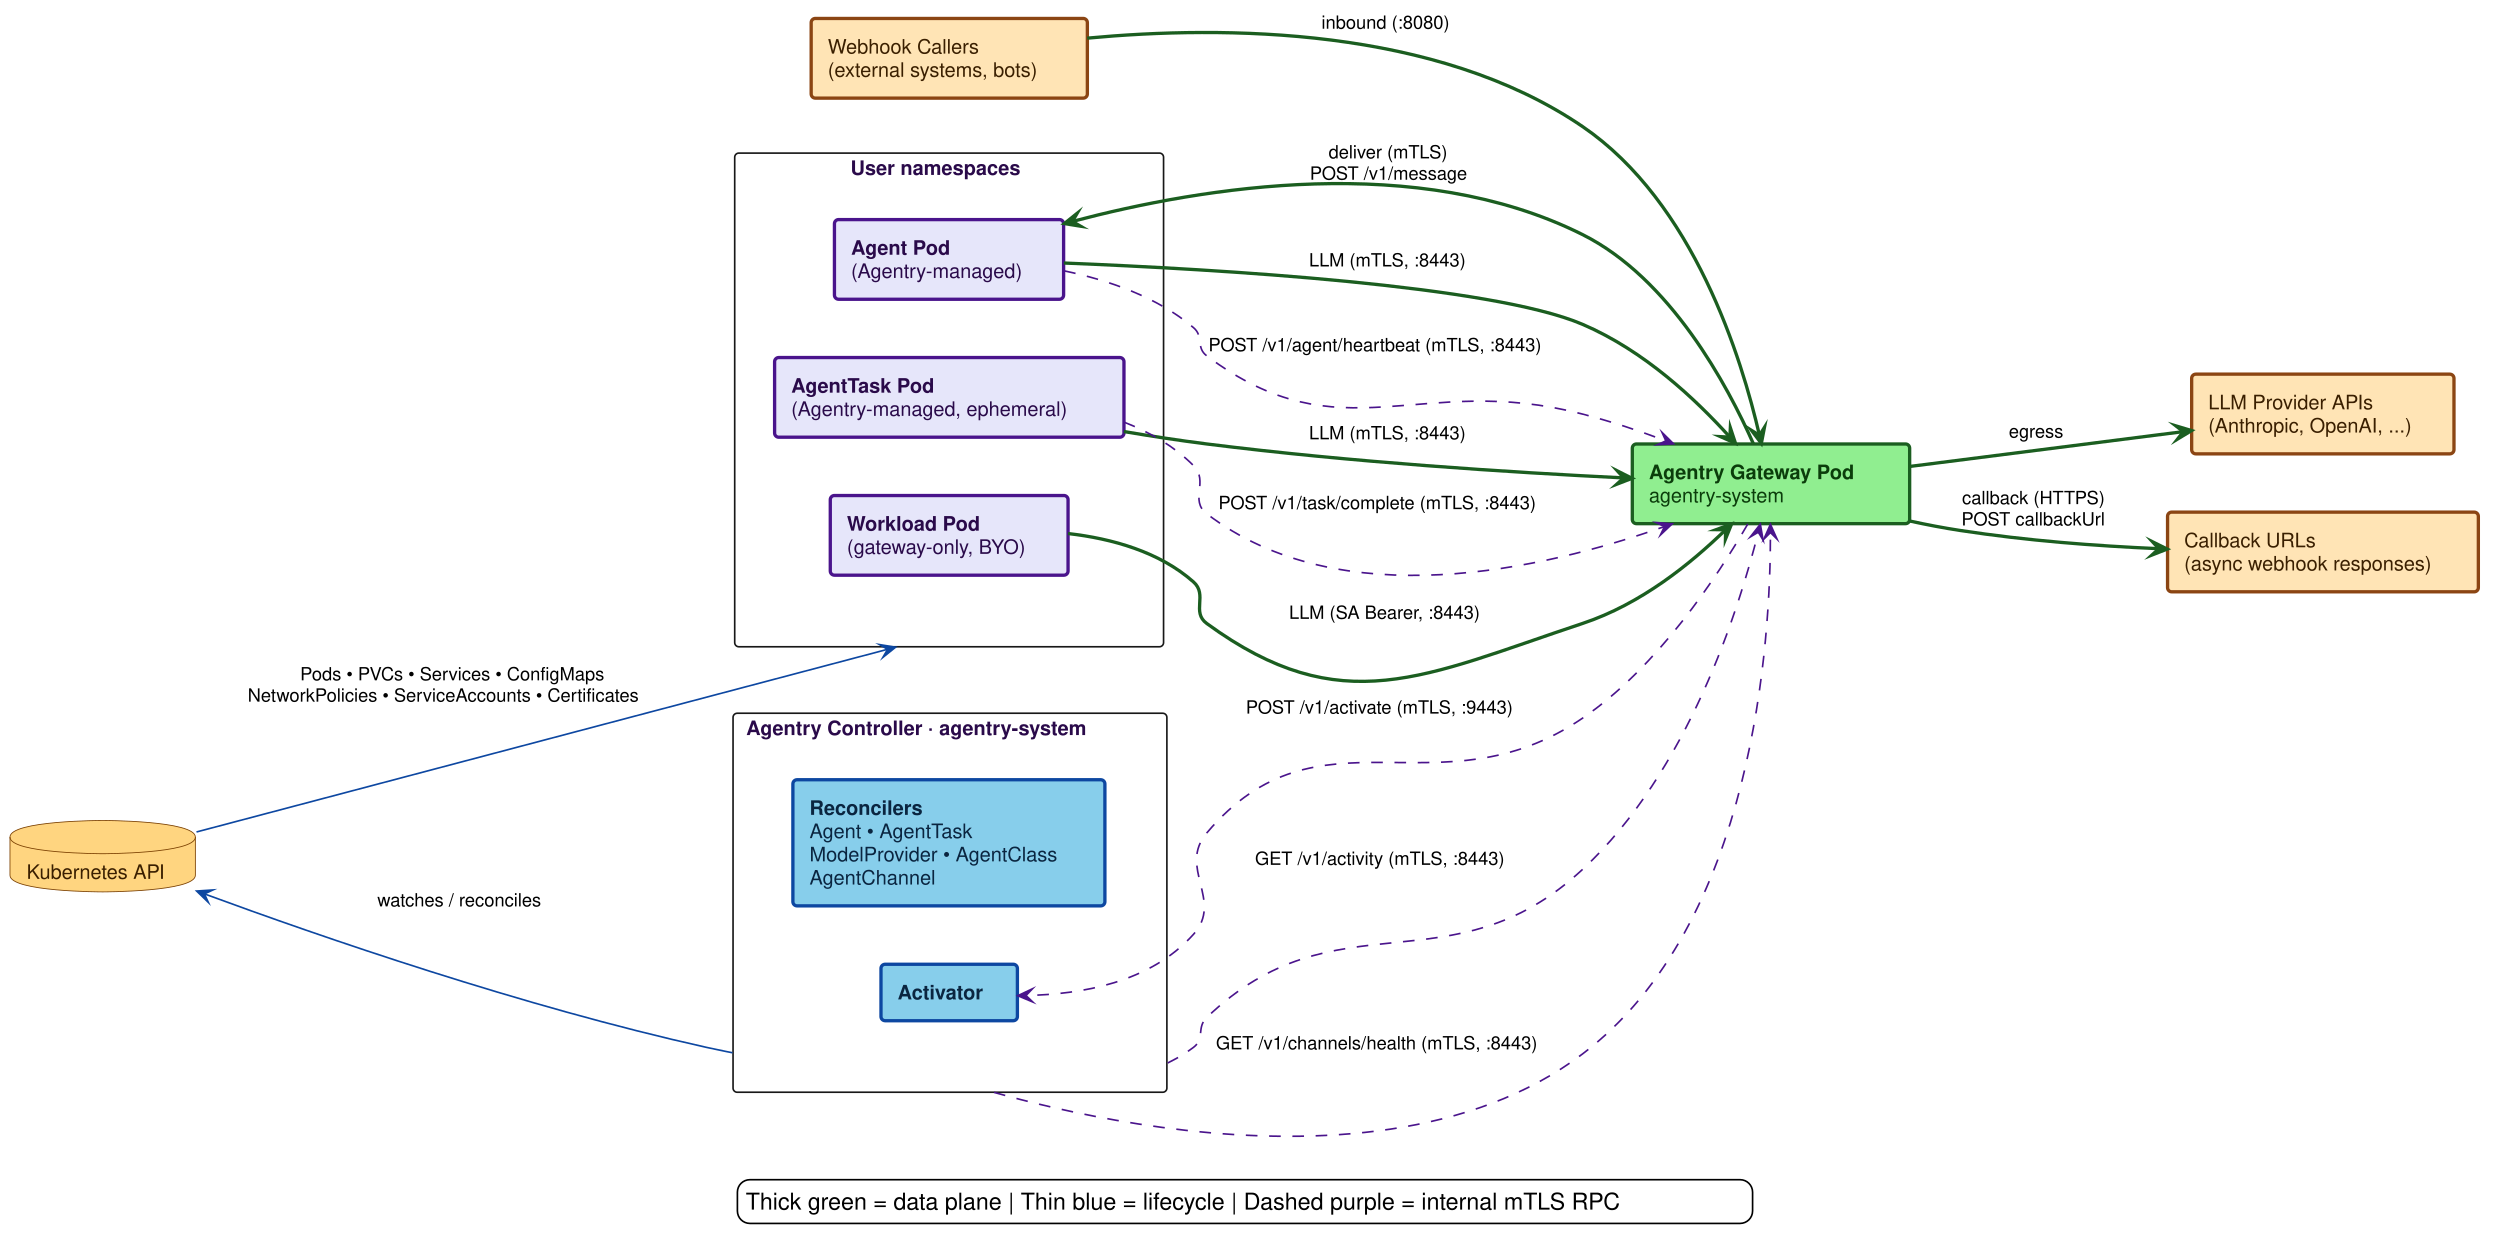
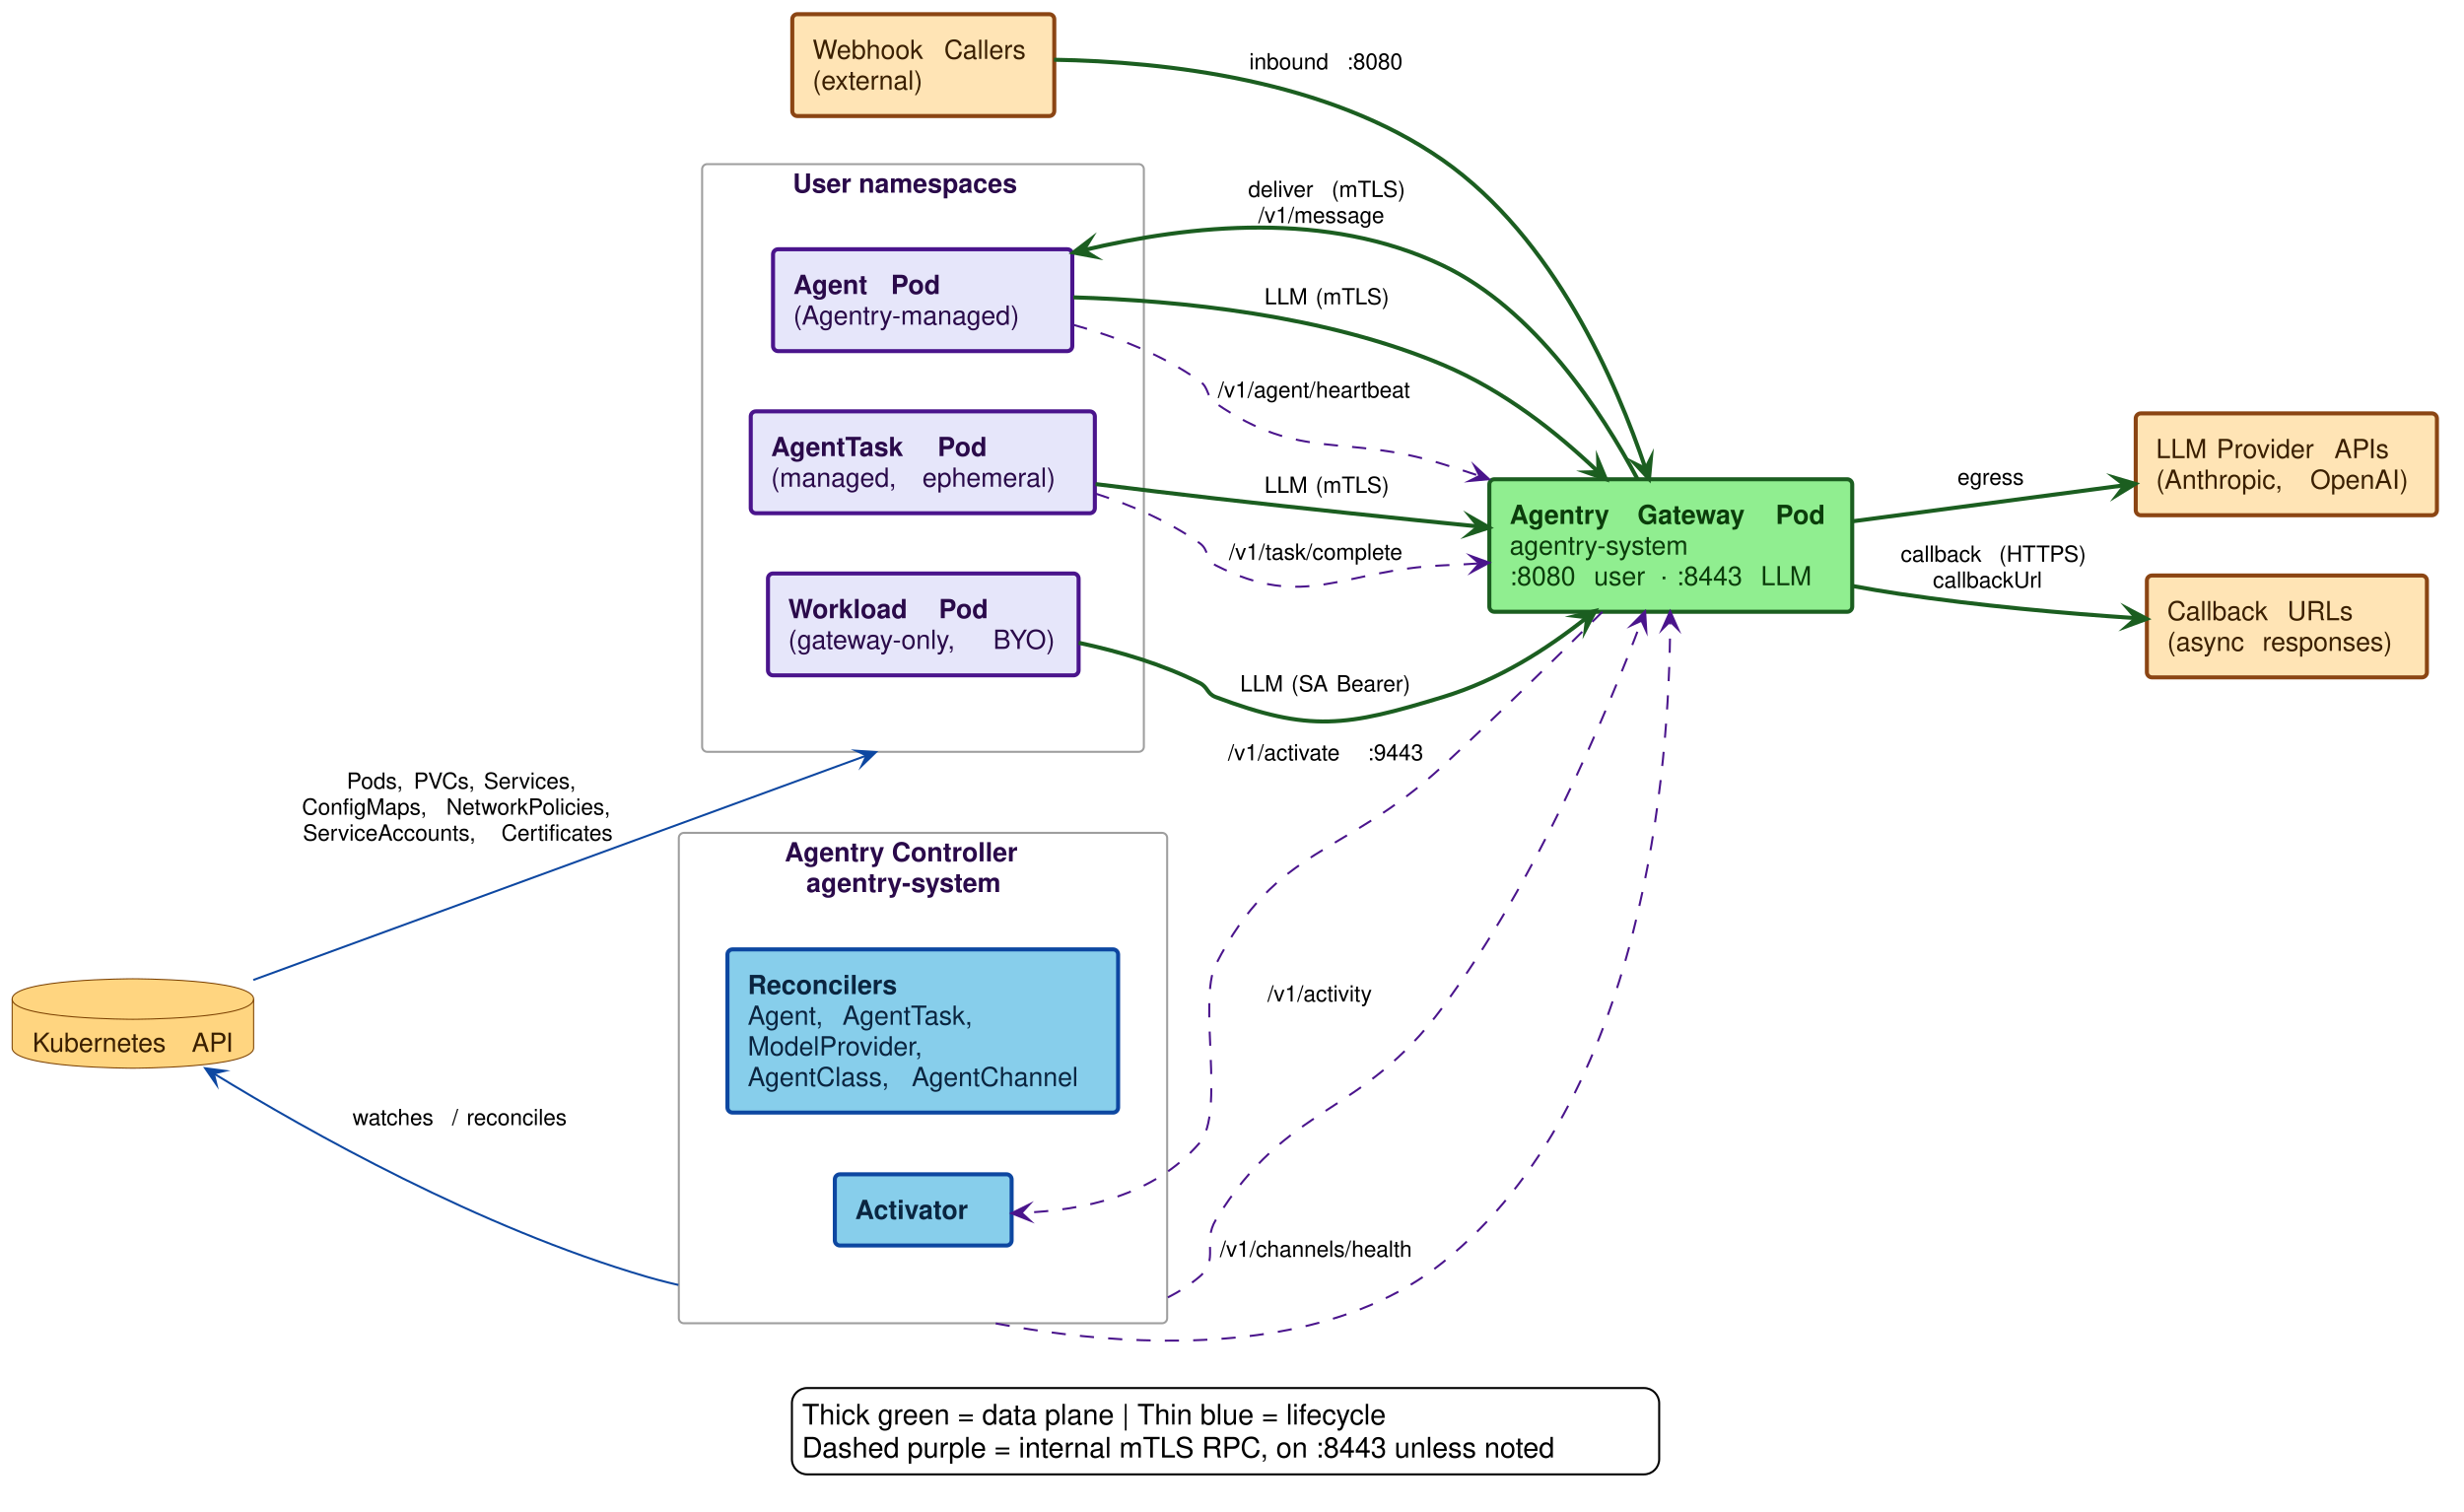
- <svg xmlns="http://www.w3.org/2000/svg" contentStyleType="text/css" data-diagram-type="DESCRIPTION" height="755px" preserveAspectRatio="none" style="width:1504px;height:755px;" version="1.1" viewBox="0 0 1504 755" width="1504px" zoomAndPan="magnify">
+ <svg xmlns="http://www.w3.org/2000/svg" contentStyleType="text/css" data-diagram-type="DESCRIPTION" height="746px" preserveAspectRatio="none" style="width:1216px;height:746px;" version="1.1" viewBox="0 0 1216 746" width="1216px" zoomAndPan="magnify">
  <defs />
  <g>
-     <g class="cluster" data-qualified-name="users" data-source-line="25" id="ent0003">
-       <rect fill="none" height="297" rx="2.5" ry="2.5" style="stroke:#181818;stroke-width:1;" width="258" x="442" y="92.094" />
-       <text fill="#2A0A4A" font-family="Helvetica" font-size="12" font-weight="700" lengthAdjust="spacing" textLength="118.629" x="511.685" y="105.233">User namespaces</text>
-     </g>
-     <g class="cluster" data-qualified-name="ctrl" data-source-line="36" id="ent0009">
-       <rect fill="none" height="228" rx="2.5" ry="2.5" style="stroke:#181818;stroke-width:1;" width="261" x="441" y="429.094" />
-       <text fill="#2A0A4A" font-family="Helvetica" font-size="12" font-weight="700" lengthAdjust="spacing" textLength="245.215" x="448.893" y="442.233">Agentry Controller · agentry-system</text>
-     </g>
-     <g class="entity" data-qualified-name="users.agentC" data-source-line="26" id="ent0004">
-       <rect fill="#E6E6FA" height="47.938" rx="2.5" ry="2.5" style="stroke:#4A148C;stroke-width:2;" width="137.867" x="502" y="132.094" />
-       <text fill="#2A0A4A" font-family="Helvetica" font-size="12" font-weight="700" lengthAdjust="spacing" textLength="70.102" x="512" y="153.233">Agent Pod</text>
-       <text fill="#2A0A4A" font-family="Helvetica" font-size="12" lengthAdjust="spacing" textLength="117.867" x="512" y="167.202">(Agentry-managed)</text>
-     </g>
-     <g class="entity" data-qualified-name="users.agentTaskC" data-source-line="27" id="ent0005">
-       <rect fill="#E6E6FA" height="47.938" rx="2.5" ry="2.5" style="stroke:#4A148C;stroke-width:2;" width="210.178" x="466" y="215.094" />
-       <text fill="#2A0A4A" font-family="Helvetica" font-size="12" font-weight="700" lengthAdjust="spacing" textLength="101.508" x="476" y="236.233">AgentTask Pod</text>
-       <text fill="#2A0A4A" font-family="Helvetica" font-size="12" lengthAdjust="spacing" textLength="190.178" x="476" y="250.202">(Agentry-managed, ephemeral)</text>
-     </g>
-     <g class="entity" data-qualified-name="users.workloadC" data-source-line="28" id="ent0006">
-       <rect fill="#E6E6FA" height="47.938" rx="2.5" ry="2.5" style="stroke:#4A148C;stroke-width:2;" width="143.041" x="499.5" y="298.094" />
-       <text fill="#2A0A4A" font-family="Helvetica" font-size="12" font-weight="700" lengthAdjust="spacing" textLength="94.231" x="509.5" y="319.233">Workload Pod</text>
-       <text fill="#2A0A4A" font-family="Helvetica" font-size="12" lengthAdjust="spacing" textLength="123.041" x="509.5" y="333.202">(gateway-only, BYO)</text>
-     </g>
-     <g class="entity" data-qualified-name="ctrl.recs" data-source-line="37" id="ent0010">
-       <rect fill="#87CEEB" height="75.875" rx="2.5" ry="2.5" style="stroke:#0D47A1;stroke-width:2;" width="187.707" x="477" y="469.094" />
-       <text fill="#0A2540" font-family="Helvetica" font-size="12" font-weight="700" lengthAdjust="spacing" textLength="77.818" x="487" y="490.233">Reconcilers</text>
-       <text fill="#0A2540" font-family="Helvetica" font-size="12" lengthAdjust="spacing" textLength="113.631" x="487" y="504.202">Agent • AgentTask</text>
-       <text fill="#0A2540" font-family="Helvetica" font-size="12" lengthAdjust="spacing" textLength="167.707" x="487" y="518.17">ModelProvider • AgentClass</text>
-       <text fill="#0A2540" font-family="Helvetica" font-size="12" lengthAdjust="spacing" textLength="84.785" x="487" y="532.139">AgentChannel</text>
-     </g>
-     <g class="entity" data-qualified-name="ctrl.activator" data-source-line="38" id="ent0011">
-       <rect fill="#87CEEB" height="33.969" rx="2.5" ry="2.5" style="stroke:#0D47A1;stroke-width:2;" width="82.068" x="530" y="580.094" />
-       <text fill="#0A2540" font-family="Helvetica" font-size="12" font-weight="700" lengthAdjust="spacing" textLength="62.068" x="540" y="601.233">Activator</text>
-     </g>
-     <g class="entity" data-qualified-name="webhooks" data-source-line="19" id="ent0001">
-       <rect fill="#FFE4B5" height="47.938" rx="2.5" ry="2.5" style="stroke:#8B4513;stroke-width:2;" width="166.156" x="488" y="11.094" />
-       <text fill="#3A1F00" font-family="Helvetica" font-size="12" lengthAdjust="spacing" textLength="100.887" x="498" y="32.233">Webhook Callers</text>
-       <text fill="#3A1F00" font-family="Helvetica" font-size="12" lengthAdjust="spacing" textLength="146.156" x="498" y="46.202">(external systems, bots)</text>
-     </g>
-     <g class="entity" data-qualified-name="gw" data-source-line="22" id="ent0002">
-       <rect fill="#90EE90" height="47.938" rx="2.5" ry="2.5" style="stroke:#1B5E20;stroke-width:2;" width="166.848" x="982" y="267.094" />
-       <text fill="#0B3D0B" font-family="Helvetica" font-size="12" font-weight="700" lengthAdjust="spacing" textLength="146.848" x="992" y="288.233">Agentry Gateway Pod</text>
-       <text fill="#0B3D0B" font-family="Helvetica" font-size="12" lengthAdjust="spacing" textLength="94.412" x="992" y="302.202">agentry-system</text>
-     </g>
-     <g class="entity" data-qualified-name="providers" data-source-line="32" id="ent0007">
-       <rect fill="#FFE4B5" height="47.938" rx="2.5" ry="2.5" style="stroke:#8B4513;stroke-width:2;" width="157.812" x="1318.5" y="225.094" />
-       <text fill="#3A1F00" font-family="Helvetica" font-size="12" lengthAdjust="spacing" textLength="106.471" x="1328.5" y="246.233">LLM Provider APIs</text>
-       <text fill="#3A1F00" font-family="Helvetica" font-size="12" lengthAdjust="spacing" textLength="137.812" x="1328.5" y="260.202">(Anthropic, OpenAI, ...)</text>
-     </g>
-     <g class="entity" data-qualified-name="callbacks" data-source-line="33" id="ent0008">
-       <rect fill="#FFE4B5" height="47.938" rx="2.5" ry="2.5" style="stroke:#8B4513;stroke-width:2;" width="186.975" x="1304" y="308.094" />
-       <text fill="#3A1F00" font-family="Helvetica" font-size="12" lengthAdjust="spacing" textLength="84.791" x="1314" y="329.233">Callback URLs</text>
-       <text fill="#3A1F00" font-family="Helvetica" font-size="12" lengthAdjust="spacing" textLength="166.975" x="1314" y="343.202">(async webhook responses)</text>
-     </g>
-     <g class="entity" data-qualified-name="apiserver" data-source-line="40" id="ent0012">
-       <path d="M6,503.594 C6,493.594 61.768,493.594 61.768,493.594 C61.768,493.594 117.535,493.594 117.535,503.594 L117.535,526.563 C117.535,536.563 61.768,536.563 61.768,536.563 C61.768,536.563 6,536.563 6,526.563 L6,503.594" fill="#FFD580" style="stroke:#7A3F00;stroke-width:0.5;" />
-       <path d="M6,503.594 C6,513.594 61.768,513.594 61.768,513.594 C61.768,513.594 117.535,513.594 117.535,503.594" fill="none" style="stroke:#7A3F00;stroke-width:0.5;" />
-       <text fill="#3A1F00" font-family="Helvetica" font-size="12" lengthAdjust="spacing" textLength="91.535" x="16" y="528.733">Kubernetes API</text>
-     </g>
-     <g class="link" data-entity-1="ent0001" data-entity-2="ent0002" data-link-type="dependency" data-source-line="43" id="lnk13">
-       <path d="M654.06,22.954 C736.57,15.234 863.85,16.034 952,76.094 C1019.19,121.874 1047.885,215.963 1058.495,261.892" fill="none" id="webhooks-to-gw" style="stroke:#1B5E20;stroke-width:2;" />
-       <polygon fill="#1B5E20" points="1059.62,266.764,1061.492,257.095,1058.495,261.892,1053.697,258.896,1059.62,266.764" style="stroke:#1B5E20;stroke-width:2;stroke-linejoin:miter;stroke-miterlimit:10;" />
-       <text fill="#000000" font-family="Helvetica" font-size="11" lengthAdjust="spacing" textLength="88.446" x="795" y="17.305">inbound (:8080)</text>
-     </g>
-     <g class="link" data-entity-1="ent0002" data-entity-2="ent0004" data-link-type="dependency" data-source-line="44" id="lnk14">
-       <path d="M1054.89,267.094 C1039.31,231.874 1004.84,167.514 952,141.094 C852.64,91.414 724.584,112.237 645.144,133.227" fill="none" id="gw-to-agentC" style="stroke:#1B5E20;stroke-width:2;" />
-       <polygon fill="#1B5E20" points="640.31,134.504,650.033,136.072,645.144,133.227,647.99,128.338,640.31,134.504" style="stroke:#1B5E20;stroke-width:2;stroke-linejoin:miter;stroke-miterlimit:10;" />
-       <text fill="#000000" font-family="Helvetica" font-size="11" lengthAdjust="spacing" textLength="80.287" x="799.279" y="95.305">deliver (mTLS)</text>
-       <text fill="#000000" font-family="Helvetica" font-size="11" lengthAdjust="spacing" textLength="102.846" x="788" y="108.109">POST /v1/message</text>
-     </g>
-     <g class="link" data-entity-1="ent0004" data-entity-2="ent0002" data-link-type="dependency" data-source-line="46" id="lnk16">
-       <path d="M640.04,158.234 C733.85,162.004 897.51,171.774 952,195.094 C989.3,211.054 1020.053,240.179 1040.703,262.969" fill="none" id="agentC-to-gw" style="stroke:#1B5E20;stroke-width:2;" />
-       <polygon fill="#1B5E20" points="1044.06,266.674,1040.981,257.319,1040.703,262.969,1035.053,262.691,1044.06,266.674" style="stroke:#1B5E20;stroke-width:2;stroke-linejoin:miter;stroke-miterlimit:10;" />
-       <text fill="#000000" font-family="Helvetica" font-size="11" lengthAdjust="spacing" textLength="103.066" x="787.5" y="160.305">LLM (mTLS, :8443)</text>
-     </g>
-     <g class="link" data-entity-1="ent0004" data-entity-2="ent0002" data-link-type="dependency" data-source-line="59" id="lnk25">
-       <path d="M640.21,162.944 C666.92,168.564 696.3,178.724 718,197.094 C724.37,202.494 719.31,209.094 726,214.094 C807.39,274.984 853.66,223.414 952,249.094 C970.15,253.834 984.773,258.667 1002.163,265.237" fill="none" id="agentC-to-gw-1" style="stroke:#4A148C;stroke-width:1;stroke-dasharray:7,7;" />
-       <polygon fill="#4A148C" points="1006.84,267.004,999.835,260.082,1002.163,265.237,997.007,267.565,1006.84,267.004" style="stroke:#4A148C;stroke-width:1;stroke-linejoin:miter;stroke-miterlimit:10;" />
-       <text fill="#000000" font-family="Helvetica" font-size="11" lengthAdjust="spacing" textLength="224.329" x="727" y="211.305">POST /v1/agent/heartbeat (mTLS, :8443)</text>
-     </g>
-     <g class="link" data-entity-1="ent0002" data-entity-2="ent0008" data-link-type="dependency" data-source-line="45" id="lnk15">
-       <path d="M1149.09,313.484 C1159.11,315.654 1169.25,317.604 1179,319.094 C1219.66,325.314 1260.035,328.384 1298.765,330.094" fill="none" id="gw-to-callbacks" style="stroke:#1B5E20;stroke-width:2;" />
-       <polygon fill="#1B5E20" points="1303.76,330.314,1294.945,325.921,1298.765,330.094,1294.592,333.913,1303.76,330.314" style="stroke:#1B5E20;stroke-width:2;stroke-linejoin:miter;stroke-miterlimit:10;" />
-       <text fill="#000000" font-family="Helvetica" font-size="11" lengthAdjust="spacing" textLength="92.447" x="1180.357" y="303.305">callback (HTTPS)</text>
-       <text fill="#000000" font-family="Helvetica" font-size="11" lengthAdjust="spacing" textLength="93.162" x="1180" y="316.109">POST callbackUrl</text>
-     </g>
-     <g class="link" data-entity-1="ent0005" data-entity-2="ent0002" data-link-type="dependency" data-source-line="47" id="lnk17">
-       <path d="M676.14,259.624 C692.77,262.434 709.82,265.054 726,267.094 C812.95,278.054 908.146,284.128 976.836,287.509" fill="none" id="agentTaskC-to-gw" style="stroke:#1B5E20;stroke-width:2;" />
-       <polygon fill="#1B5E20" points="981.83,287.754,973.038,283.317,976.836,287.509,972.644,291.307,981.83,287.754" style="stroke:#1B5E20;stroke-width:2;stroke-linejoin:miter;stroke-miterlimit:10;" />
-       <text fill="#000000" font-family="Helvetica" font-size="11" lengthAdjust="spacing" textLength="103.066" x="787.5" y="264.305">LLM (mTLS, :8443)</text>
-     </g>
-     <g class="link" data-entity-1="ent0005" data-entity-2="ent0002" data-link-type="dependency" data-source-line="60" id="lnk26">
-       <path d="M676.25,253.974 C691.75,260.024 706.39,268.434 718,280.094 C727.43,289.574 715.36,300.994 726,309.094 C806.88,370.684 928.034,342.617 1001.334,316.777" fill="none" id="agentTaskC-to-gw-1" style="stroke:#4A148C;stroke-width:1;stroke-dasharray:7,7;" />
-       <polygon fill="#4A148C" points="1006.05,315.114,996.232,314.334,1001.334,316.777,998.892,321.879,1006.05,315.114" style="stroke:#4A148C;stroke-width:1;stroke-linejoin:miter;stroke-miterlimit:10;" />
-       <text fill="#000000" font-family="Helvetica" font-size="11" lengthAdjust="spacing" textLength="212.969" x="733" y="306.305">POST /v1/task/complete (mTLS, :8443)</text>
-     </g>
-     <g class="link" data-entity-1="ent0006" data-entity-2="ent0002" data-link-type="dependency" data-source-line="48" id="lnk18">
-       <path d="M642.55,320.974 C668.98,324.024 697.53,331.944 718,350.094 C726.73,357.834 716.58,368.214 726,375.094 C807.13,434.314 856.68,406.754 952,375.094 C987.39,363.344 1017.069,339.113 1038.119,318.723" fill="none" id="workloadC-to-gw" style="stroke:#1B5E20;stroke-width:2;" />
-       <polygon fill="#1B5E20" points="1041.71,315.244,1032.463,318.633,1038.119,318.723,1038.028,324.379,1041.71,315.244" style="stroke:#1B5E20;stroke-width:2;stroke-linejoin:miter;stroke-miterlimit:10;" />
-       <text fill="#000000" font-family="Helvetica" font-size="11" lengthAdjust="spacing" textLength="127.392" x="775.5" y="372.305">LLM (SA Bearer, :8443)</text>
-     </g>
-     <g class="link" data-entity-1="ent0002" data-entity-2="ent0007" data-link-type="dependency" data-source-line="49" id="lnk19">
-       <path d="M1149.35,280.554 C1201.18,273.954 1262.58,266.146 1313.48,259.666" fill="none" id="gw-to-providers" style="stroke:#1B5E20;stroke-width:2;" />
-       <polygon fill="#1B5E20" points="1318.44,259.034,1309.007,256.203,1313.48,259.666,1310.017,264.139,1318.44,259.034" style="stroke:#1B5E20;stroke-width:2;stroke-linejoin:miter;stroke-miterlimit:10;" />
-       <text fill="#000000" font-family="Helvetica" font-size="11" lengthAdjust="spacing" textLength="36.502" x="1208.5" y="263.305">egress</text>
-     </g>
-     <g class="link" data-entity-1="ent0009" data-entity-2="ent0012" data-link-type="dependency" data-source-line="52" id="lnk20">
-       <path d="M440.671,633.337 C440.418,633.288 440.165,633.239 439.913,633.19 C438.903,632.994 437.896,632.797 436.892,632.597 C432.875,631.797 428.903,630.963 425,630.094 C314.13,605.424 193.263,563.62 122.973,537.77" fill="none" id="ctrl-to-apiserver" style="stroke:#0D47A1;stroke-width:1;" />
-       <polygon fill="#0D47A1" points="118.28,536.044,125.346,542.905,122.973,537.77,128.107,535.396,118.28,536.044" style="stroke:#0D47A1;stroke-width:1;stroke-linejoin:miter;stroke-miterlimit:10;" />
-       <text fill="#000000" font-family="Helvetica" font-size="11" lengthAdjust="spacing" textLength="111.966" x="227" y="545.305">watches / reconciles</text>
-     </g>
-     <g class="link" data-entity-1="ent0012" data-entity-2="ent0003" data-link-type="dependency" data-source-line="53" id="lnk21">
-       <path d="M118.22,500.504 C183.41,483.274 295.108,453.752 391.124,428.374 C439.132,415.685 483.22,404.033 515.614,395.471 C523.712,393.331 531.08,391.384 537.595,389.662 C538.002,389.554 533.572,390.725 533.972,390.619" fill="none" id="apiserver-to-users" style="stroke:#0D47A1;stroke-width:1;" />
-       <polygon fill="#0D47A1" points="538.807,389.342,529.083,387.774,533.972,390.619,531.127,395.509,538.807,389.342" style="stroke:#0D47A1;stroke-width:1;stroke-linejoin:miter;stroke-miterlimit:10;" />
-       <text fill="#000000" font-family="Helvetica" font-size="11" lengthAdjust="spacing" textLength="204.714" x="180.558" y="409.305">Pods • PVCs • Services • ConfigMaps</text>
-       <text fill="#000000" font-family="Helvetica" font-size="11" lengthAdjust="spacing" textLength="267.83" x="149" y="422.109">NetworkPolicies • ServiceAccounts • Certificates</text>
-     </g>
-     <g class="link" data-entity-1="ent0002" data-entity-2="ent0011" data-link-type="dependency" data-source-line="56" id="lnk22">
-       <path d="M1051.45,315.264 C1033.26,346.714 997.33,401.294 952,432.094 C865.13,491.124 793.85,420.934 726,501.094 C708.33,521.964 736.29,541.774 718,562.094 C691.67,591.344 650.599,598.15 617.249,598.91" fill="none" id="gw-to-activator" style="stroke:#4A148C;stroke-width:1;stroke-dasharray:7,7;" />
-       <polygon fill="#4A148C" points="612.25,599.024,621.339,602.818,617.249,598.91,621.157,594.82,612.25,599.024" style="stroke:#4A148C;stroke-width:1;stroke-linejoin:miter;stroke-miterlimit:10;" />
-       <text fill="#000000" font-family="Helvetica" font-size="11" lengthAdjust="spacing" textLength="179.217" x="749.5" y="429.305">POST /v1/activate (mTLS, :9443)</text>
-     </g>
-     <g class="link" data-entity-1="ent0009" data-entity-2="ent0002" data-link-type="dependency" data-source-line="57" id="lnk23">
-       <path d="M702.535,639.476 C704.346,638.588 706.131,637.651 707.884,636.662 C711.391,634.685 714.773,632.502 718,630.094 C725.02,624.864 719.68,618.154 726,612.094 C803.96,537.424 872.81,596.464 952,523.094 C1015.54,464.234 1046.078,366.653 1057.798,320.153" fill="none" id="ctrl-to-gw" style="stroke:#4A148C;stroke-width:1;stroke-dasharray:7,7;" />
-       <polygon fill="#4A148C" points="1059.02,315.304,1052.942,323.054,1057.798,320.153,1060.699,325.009,1059.02,315.304" style="stroke:#4A148C;stroke-width:1;stroke-linejoin:miter;stroke-miterlimit:10;" />
-       <text fill="#000000" font-family="Helvetica" font-size="11" lengthAdjust="spacing" textLength="168.475" x="755" y="520.305">GET /v1/activity (mTLS, :8443)</text>
-     </g>
-     <g class="link" data-entity-1="ent0009" data-entity-2="ent0002" data-link-type="dependency" data-source-line="58" id="lnk24">
-       <path d="M597.997,657.154 C598.318,657.245 598.643,657.337 598.97,657.429 C599.624,657.614 600.289,657.801 600.964,657.989 C602.313,658.365 603.704,658.749 605.134,659.138 C607.995,659.917 611.014,660.72 614.182,661.539 C639.524,668.087 674.354,675.642 713.247,679.997 C791.035,688.707 885.08,684.619 952,634.094 C1055.53,555.934 1065.198,384.914 1065.098,320.394" fill="none" id="ctrl-to-gw-1" style="stroke:#4A148C;stroke-width:1;stroke-dasharray:7,7;" />
-       <polygon fill="#4A148C" points="1065.09,315.394,1061.104,324.4,1065.098,320.394,1069.104,324.388,1065.09,315.394" style="stroke:#4A148C;stroke-width:1;stroke-linejoin:miter;stroke-miterlimit:10;" />
-       <text fill="#000000" font-family="Helvetica" font-size="11" lengthAdjust="spacing" textLength="215.714" x="731.5" y="631.305">GET /v1/channels/health (mTLS, :8443)</text>
-     </g>
-     <g class="legend" data-source-line="62">
-       <rect fill="none" height="26.297" rx="7.5" ry="7.5" style="stroke:#000000;stroke-width:1;" width="610.735" x="443.62" y="709.707" />
-       <text fill="#000000" font-family="Helvetica" font-size="14" lengthAdjust="spacing" textLength="600.735" x="448.62" y="727.702">Thick green = data plane | Thin blue = lifecycle | Dashed purple = internal mTLS RPC</text>
+     <g class="cluster" data-qualified-name="users" data-source-line="13" id="ent0003">
+       <rect fill="none" height="290" rx="2.5" ry="2.5" style="stroke:#9E9E9E;stroke-width:1;" width="218" x="346.5" y="81" />
+       <text fill="#2A0A4A" font-family="Helvetica" font-size="13" font-weight="700" lengthAdjust="spacing" textLength="128.515" x="391.243" y="95.067">User namespaces</text>
+     </g>
+     <g class="cluster" data-qualified-name="ctrl" data-source-line="24" id="ent0009">
+       <rect fill="none" height="242" rx="2.5" ry="2.5" style="stroke:#9E9E9E;stroke-width:1;" width="241" x="335" y="411" />
+       <text fill="#2A0A4A" font-family="Helvetica" font-size="13" font-weight="700" lengthAdjust="spacing" textLength="136.487" x="387.256" y="425.067">Agentry Controller</text>
+       <text fill="#2A0A4A" font-family="Helvetica" font-size="13" font-weight="700" lengthAdjust="spacing" textLength="115.172" x="397.914" y="440.2">agentry-system</text>
+     </g>
+     <g class="entity" data-qualified-name="users.agentC" data-source-line="14" id="ent0004">
+       <rect fill="#E6E6FA" height="50.266" rx="2.5" ry="2.5" style="stroke:#4A148C;stroke-width:2;" width="147.69" x="381.5" y="123" />
+       <text fill="#2A0A4A" font-family="Helvetica" font-size="13" font-weight="700" lengthAdjust="spacing" textLength="43.653" x="391.5" y="145.067">Agent</text>
+       <text fill="#2A0A4A" font-family="Helvetica" font-size="13" font-weight="700" lengthAdjust="spacing" textLength="4.526" x="435.153" y="145.067"> </text>
+       <text fill="#2A0A4A" font-family="Helvetica" font-size="13" font-weight="700" lengthAdjust="spacing" textLength="27.765" x="439.679" y="145.067">Pod</text>
+       <text fill="#2A0A4A" font-family="Helvetica" font-size="13" lengthAdjust="spacing" textLength="127.689" x="391.5" y="160.2">(Agentry-managed)</text>
+     </g>
+     <g class="entity" data-qualified-name="users.agentTaskC" data-source-line="15" id="ent0005">
+       <rect fill="#E6E6FA" height="50.266" rx="2.5" ry="2.5" style="stroke:#4A148C;stroke-width:2;" width="169.817" x="370.5" y="203" />
+       <text fill="#2A0A4A" font-family="Helvetica" font-size="13" font-weight="700" lengthAdjust="spacing" textLength="77.676" x="380.5" y="225.067">AgentTask</text>
+       <text fill="#2A0A4A" font-family="Helvetica" font-size="13" font-weight="700" lengthAdjust="spacing" textLength="4.526" x="458.176" y="225.067"> </text>
+       <text fill="#2A0A4A" font-family="Helvetica" font-size="13" font-weight="700" lengthAdjust="spacing" textLength="27.765" x="462.702" y="225.067">Pod</text>
+       <text fill="#2A0A4A" font-family="Helvetica" font-size="13" lengthAdjust="spacing" textLength="70.541" x="380.5" y="240.2">(managed,</text>
+       <text fill="#2A0A4A" font-family="Helvetica" font-size="13" lengthAdjust="spacing" textLength="4.132" x="451.041" y="240.2"> </text>
+       <text fill="#2A0A4A" font-family="Helvetica" font-size="13" lengthAdjust="spacing" textLength="75.144" x="455.174" y="240.2">ephemeral)</text>
+     </g>
+     <g class="entity" data-qualified-name="users.workloadC" data-source-line="16" id="ent0006">
+       <rect fill="#E6E6FA" height="50.266" rx="2.5" ry="2.5" style="stroke:#4A148C;stroke-width:2;" width="153.294" x="379" y="283" />
+       <text fill="#2A0A4A" font-family="Helvetica" font-size="13" font-weight="700" lengthAdjust="spacing" textLength="69.793" x="389" y="305.067">Workload</text>
+       <text fill="#2A0A4A" font-family="Helvetica" font-size="13" font-weight="700" lengthAdjust="spacing" textLength="4.526" x="458.793" y="305.067"> </text>
+       <text fill="#2A0A4A" font-family="Helvetica" font-size="13" font-weight="700" lengthAdjust="spacing" textLength="27.765" x="463.318" y="305.067">Pod</text>
+       <text fill="#2A0A4A" font-family="Helvetica" font-size="13" lengthAdjust="spacing" textLength="96.999" x="389" y="320.2">(gateway-only,</text>
+       <text fill="#2A0A4A" font-family="Helvetica" font-size="13" lengthAdjust="spacing" textLength="4.132" x="485.998" y="320.2"> </text>
+       <text fill="#2A0A4A" font-family="Helvetica" font-size="13" lengthAdjust="spacing" textLength="32.164" x="490.131" y="320.2">BYO)</text>
+     </g>
+     <g class="entity" data-qualified-name="ctrl.recs" data-source-line="25" id="ent0010">
+       <rect fill="#87CEEB" height="80.531" rx="2.5" ry="2.5" style="stroke:#0D47A1;stroke-width:2;" width="192.796" x="359" y="468.5" />
+       <text fill="#0A2540" font-family="Helvetica" font-size="13" font-weight="700" lengthAdjust="spacing" textLength="84.303" x="369" y="490.567">Reconcilers</text>
+       <text fill="#0A2540" font-family="Helvetica" font-size="13" lengthAdjust="spacing" textLength="42.612" x="369" y="505.7">Agent,</text>
+       <text fill="#0A2540" font-family="Helvetica" font-size="13" lengthAdjust="spacing" textLength="4.132" x="411.612" y="505.7"> </text>
+       <text fill="#0A2540" font-family="Helvetica" font-size="13" lengthAdjust="spacing" textLength="72.82" x="415.744" y="505.7">AgentTask,</text>
+       <text fill="#0A2540" font-family="Helvetica" font-size="13" lengthAdjust="spacing" textLength="97.202" x="369" y="520.832">ModelProvider,</text>
+       <text fill="#0A2540" font-family="Helvetica" font-size="13" lengthAdjust="spacing" textLength="76.813" x="369" y="535.965">AgentClass,</text>
+       <text fill="#0A2540" font-family="Helvetica" font-size="13" lengthAdjust="spacing" textLength="4.132" x="445.813" y="535.965"> </text>
+       <text fill="#0A2540" font-family="Helvetica" font-size="13" lengthAdjust="spacing" textLength="91.851" x="449.945" y="535.965">AgentChannel</text>
+     </g>
+     <g class="entity" data-qualified-name="ctrl.activator" data-source-line="26" id="ent0011">
+       <rect fill="#87CEEB" height="35.133" rx="2.5" ry="2.5" style="stroke:#0D47A1;stroke-width:2;" width="87.241" x="412" y="579.5" />
+       <text fill="#0A2540" font-family="Helvetica" font-size="13" font-weight="700" lengthAdjust="spacing" textLength="67.241" x="422" y="601.567">Activator</text>
+     </g>
+     <g class="entity" data-qualified-name="webhooks" data-source-line="7" id="ent0001">
+       <rect fill="#FFE4B5" height="50.266" rx="2.5" ry="2.5" style="stroke:#8B4513;stroke-width:2;" width="129.294" x="391" y="7" />
+       <text fill="#3A1F00" font-family="Helvetica" font-size="13" lengthAdjust="spacing" textLength="60.779" x="401" y="29.067">Webhook</text>
+       <text fill="#3A1F00" font-family="Helvetica" font-size="13" lengthAdjust="spacing" textLength="4.132" x="461.779" y="29.067"> </text>
+       <text fill="#3A1F00" font-family="Helvetica" font-size="13" lengthAdjust="spacing" textLength="44.383" x="465.911" y="29.067">Callers</text>
+       <text fill="#3A1F00" font-family="Helvetica" font-size="13" lengthAdjust="spacing" textLength="64.092" x="401" y="44.2">(external)</text>
+     </g>
+     <g class="entity" data-qualified-name="gw" data-source-line="10" id="ent0002">
+       <rect fill="#90EE90" height="65.398" rx="2.5" ry="2.5" style="stroke:#1B5E20;stroke-width:2;" width="179.085" x="735" y="236.5" />
+       <text fill="#0B3D0B" font-family="Helvetica" font-size="13" font-weight="700" lengthAdjust="spacing" textLength="58.538" x="745" y="258.567">Agentry</text>
+       <text fill="#0B3D0B" font-family="Helvetica" font-size="13" font-weight="700" lengthAdjust="spacing" textLength="4.526" x="803.538" y="258.567"> </text>
+       <text fill="#0B3D0B" font-family="Helvetica" font-size="13" font-weight="700" lengthAdjust="spacing" textLength="63.73" x="808.064" y="258.567">Gateway</text>
+       <text fill="#0B3D0B" font-family="Helvetica" font-size="13" font-weight="700" lengthAdjust="spacing" textLength="4.526" x="871.794" y="258.567"> </text>
+       <text fill="#0B3D0B" font-family="Helvetica" font-size="13" font-weight="700" lengthAdjust="spacing" textLength="27.765" x="876.32" y="258.567">Pod</text>
+       <text fill="#0B3D0B" font-family="Helvetica" font-size="13" lengthAdjust="spacing" textLength="102.28" x="745" y="273.7">agentry-system</text>
+       <text fill="#0B3D0B" font-family="Helvetica" font-size="13" lengthAdjust="spacing" textLength="37.464" x="745" y="288.832">:8080</text>
+       <text fill="#0B3D0B" font-family="Helvetica" font-size="13" lengthAdjust="spacing" textLength="4.132" x="782.464" y="288.832"> </text>
+       <text fill="#0B3D0B" font-family="Helvetica" font-size="13" lengthAdjust="spacing" textLength="28.355" x="786.596" y="288.832">user</text>
+       <text fill="#0B3D0B" font-family="Helvetica" font-size="13" lengthAdjust="spacing" textLength="4.132" x="814.951" y="288.832"> </text>
+       <text fill="#0B3D0B" font-family="Helvetica" font-size="13" lengthAdjust="spacing" textLength="4.132" x="819.083" y="288.832">·</text>
+       <text fill="#0B3D0B" font-family="Helvetica" font-size="13" lengthAdjust="spacing" textLength="4.132" x="823.216" y="288.832"> </text>
+       <text fill="#0B3D0B" font-family="Helvetica" font-size="13" lengthAdjust="spacing" textLength="37.464" x="827.348" y="288.832">:8443</text>
+       <text fill="#0B3D0B" font-family="Helvetica" font-size="13" lengthAdjust="spacing" textLength="4.132" x="864.812" y="288.832"> </text>
+       <text fill="#0B3D0B" font-family="Helvetica" font-size="13" lengthAdjust="spacing" textLength="25.702" x="868.944" y="288.832">LLM</text>
+     </g>
+     <g class="entity" data-qualified-name="providers" data-source-line="20" id="ent0007">
+       <rect fill="#FFE4B5" height="50.266" rx="2.5" ry="2.5" style="stroke:#8B4513;stroke-width:2;" width="148.635" x="1054" y="204" />
+       <text fill="#3A1F00" font-family="Helvetica" font-size="13" lengthAdjust="spacing" textLength="25.702" x="1064" y="226.067">LLM</text>
+       <text fill="#3A1F00" font-family="Helvetica" font-size="13" lengthAdjust="spacing" textLength="4.132" x="1089.702" y="226.067"> </text>
+       <text fill="#3A1F00" font-family="Helvetica" font-size="13" lengthAdjust="spacing" textLength="54.038" x="1093.834" y="226.067">Provider</text>
+       <text fill="#3A1F00" font-family="Helvetica" font-size="13" lengthAdjust="spacing" textLength="4.132" x="1147.872" y="226.067"> </text>
+       <text fill="#3A1F00" font-family="Helvetica" font-size="13" lengthAdjust="spacing" textLength="27.339" x="1152.004" y="226.067">APIs</text>
+       <text fill="#3A1F00" font-family="Helvetica" font-size="13" lengthAdjust="spacing" textLength="71.982" x="1064" y="241.2">(Anthropic,</text>
+       <text fill="#3A1F00" font-family="Helvetica" font-size="13" lengthAdjust="spacing" textLength="4.132" x="1135.982" y="241.2"> </text>
+       <text fill="#3A1F00" font-family="Helvetica" font-size="13" lengthAdjust="spacing" textLength="52.52" x="1140.115" y="241.2">OpenAI)</text>
+     </g>
+     <g class="entity" data-qualified-name="callbacks" data-source-line="21" id="ent0008">
+       <rect fill="#FFE4B5" height="50.266" rx="2.5" ry="2.5" style="stroke:#8B4513;stroke-width:2;" width="138.2" x="1059.5" y="284" />
+       <text fill="#3A1F00" font-family="Helvetica" font-size="13" lengthAdjust="spacing" textLength="55.161" x="1069.5" y="306.067">Callback</text>
+       <text fill="#3A1F00" font-family="Helvetica" font-size="13" lengthAdjust="spacing" textLength="4.132" x="1124.661" y="306.067"> </text>
+       <text fill="#3A1F00" font-family="Helvetica" font-size="13" lengthAdjust="spacing" textLength="32.563" x="1128.793" y="306.067">URLs</text>
+       <text fill="#3A1F00" font-family="Helvetica" font-size="13" lengthAdjust="spacing" textLength="42.891" x="1069.5" y="321.2">(async</text>
+       <text fill="#3A1F00" font-family="Helvetica" font-size="13" lengthAdjust="spacing" textLength="4.132" x="1112.391" y="321.2"> </text>
+       <text fill="#3A1F00" font-family="Helvetica" font-size="13" lengthAdjust="spacing" textLength="71.176" x="1116.523" y="321.2">responses)</text>
+     </g>
+     <g class="entity" data-qualified-name="apiserver" data-source-line="28" id="ent0012">
+       <path d="M6,493 C6,483 65.582,483 65.582,483 C65.582,483 125.163,483 125.163,493 L125.163,517.133 C125.163,527.133 65.582,527.133 65.582,527.133 C65.582,527.133 6,527.133 6,517.133 L6,493" fill="#FFD580" style="stroke:#7A3F00;stroke-width:0.5;" />
+       <path d="M6,493 C6,503 65.582,503 65.582,503 C65.582,503 125.163,503 125.163,493" fill="none" style="stroke:#7A3F00;stroke-width:0.5;" />
+       <text fill="#3A1F00" font-family="Helvetica" font-size="13" lengthAdjust="spacing" textLength="74.464" x="16" y="519.067">Kubernetes</text>
+       <text fill="#3A1F00" font-family="Helvetica" font-size="13" lengthAdjust="spacing" textLength="4.132" x="90.464" y="519.067"> </text>
+       <text fill="#3A1F00" font-family="Helvetica" font-size="13" lengthAdjust="spacing" textLength="20.566" x="94.597" y="519.067">API</text>
+     </g>
+     <g class="link" data-entity-1="ent0001" data-entity-2="ent0002" data-link-type="dependency" data-source-line="31" id="lnk13">
+       <path d="M520.12,29.48 C575.52,30.39 655.57,39.48 712,79 C767.13,117.62 797.56,188.203 812.19,231.513" fill="none" id="webhooks-to-gw" style="stroke:#1B5E20;stroke-width:2;" />
+       <polygon fill="#1B5E20" points="813.79,236.25,814.699,226.443,812.19,231.513,807.12,229.004,813.79,236.25" style="stroke:#1B5E20;stroke-width:2;stroke-linejoin:miter;stroke-miterlimit:10;" />
+       <text fill="#000000" font-family="Helvetica" font-size="11" lengthAdjust="spacing" textLength="44.666" x="616.5" y="34.21">inbound</text>
+       <text fill="#000000" font-family="Helvetica" font-size="11" lengthAdjust="spacing" textLength="3.497" x="661.166" y="34.21"> </text>
+       <text fill="#000000" font-family="Helvetica" font-size="11" lengthAdjust="spacing" textLength="31.7" x="664.663" y="34.21">:8080</text>
+     </g>
+     <g class="link" data-entity-1="ent0002" data-entity-2="ent0004" data-link-type="dependency" data-source-line="32" id="lnk14">
+       <path d="M808.15,236.47 C790.32,202.98 757.44,152.71 712,131 C655.14,103.84 587.774,110.81 534.634,123.48" fill="none" id="gw-to-agentC" style="stroke:#1B5E20;stroke-width:2;" />
+       <polygon fill="#1B5E20" points="529.77,124.64,539.452,126.444,534.634,123.48,537.597,118.662,529.77,124.64" style="stroke:#1B5E20;stroke-width:2;stroke-linejoin:miter;stroke-miterlimit:10;" />
+       <text fill="#000000" font-family="Helvetica" font-size="11" lengthAdjust="spacing" textLength="37.662" x="616" y="97.21">deliver</text>
+       <text fill="#000000" font-family="Helvetica" font-size="11" lengthAdjust="spacing" textLength="3.497" x="653.662" y="97.21"> </text>
+       <text fill="#000000" font-family="Helvetica" font-size="11" lengthAdjust="spacing" textLength="39.128" x="657.159" y="97.21">(mTLS)</text>
+       <text fill="#000000" font-family="Helvetica" font-size="11" lengthAdjust="spacing" textLength="70.356" x="620.966" y="110.015">/v1/message</text>
+     </g>
+     <g class="link" data-entity-1="ent0004" data-entity-2="ent0002" data-link-type="dependency" data-source-line="34" id="lnk16">
+       <path d="M529.69,146.74 C582.31,148.29 653.92,155.5 712,180 C742.58,192.9 768.072,213.239 788.872,232.969" fill="none" id="agentC-to-gw" style="stroke:#1B5E20;stroke-width:2;" />
+       <polygon fill="#1B5E20" points="792.5,236.41,788.723,227.314,788.872,232.969,783.217,233.118,792.5,236.41" style="stroke:#1B5E20;stroke-width:2;stroke-linejoin:miter;stroke-miterlimit:10;" />
+       <text fill="#000000" font-family="Helvetica" font-size="11" lengthAdjust="spacing" textLength="21.748" x="624" y="150.21">LLM</text>
+       <text fill="#000000" font-family="Helvetica" font-size="11" lengthAdjust="spacing" textLength="3.497" x="645.748" y="150.21"> </text>
+       <text fill="#000000" font-family="Helvetica" font-size="11" lengthAdjust="spacing" textLength="39.128" x="649.244" y="150.21">(mTLS)</text>
+     </g>
+     <g class="link" data-entity-1="ent0004" data-entity-2="ent0002" data-link-type="dependency" data-source-line="47" id="lnk25">
+       <path d="M529.73,160.29 C551.12,166.26 573.66,175.06 592,188 C596.94,191.49 595.02,195.58 600,199 C642.48,228.18 662.82,213.62 712,229 C719.46,231.33 722.424,232.247 730.134,234.857" fill="none" id="agentC-to-gw-1" style="stroke:#4A148C;stroke-width:1;stroke-dasharray:7,7;" />
+       <polygon fill="#4A148C" points="734.87,236.46,727.628,229.785,730.134,234.857,725.063,237.363,734.87,236.46" style="stroke:#4A148C;stroke-width:1;stroke-linejoin:miter;stroke-miterlimit:10;" />
+       <text fill="#000000" font-family="Helvetica" font-size="11" lengthAdjust="spacing" textLength="110.521" x="601" y="196.21">/v1/agent/heartbeat</text>
+     </g>
+     <g class="link" data-entity-1="ent0002" data-entity-2="ent0008" data-link-type="dependency" data-source-line="33" id="lnk15">
+       <path d="M914.17,289.16 C921.87,290.58 929.56,291.89 937,293 C977.38,299.02 1017.941,302.603 1054.381,305.063" fill="none" id="gw-to-callbacks" style="stroke:#1B5E20;stroke-width:2;" />
+       <polygon fill="#1B5E20" points="1059.37,305.4,1050.66,300.803,1054.381,305.063,1050.121,308.785,1059.37,305.4" style="stroke:#1B5E20;stroke-width:2;stroke-linejoin:miter;stroke-miterlimit:10;" />
+       <text fill="#000000" font-family="Helvetica" font-size="11" lengthAdjust="spacing" textLength="45.042" x="938" y="277.21">callback</text>
+       <text fill="#000000" font-family="Helvetica" font-size="11" lengthAdjust="spacing" textLength="3.497" x="983.042" y="277.21"> </text>
+       <text fill="#000000" font-family="Helvetica" font-size="11" lengthAdjust="spacing" textLength="43.909" x="986.539" y="277.21">(HTTPS)</text>
+       <text fill="#000000" font-family="Helvetica" font-size="11" lengthAdjust="spacing" textLength="60.672" x="953.888" y="290.015">callbackUrl</text>
+     </g>
+     <g class="link" data-entity-1="ent0005" data-entity-2="ent0002" data-link-type="dependency" data-source-line="35" id="lnk17">
+       <path d="M540.69,238.88 C560.16,241.31 580.79,243.81 600,246 C644.37,251.07 688.795,255.699 729.835,259.829" fill="none" id="agentTaskC-to-gw" style="stroke:#1B5E20;stroke-width:2;" />
+       <polygon fill="#1B5E20" points="734.81,260.33,726.256,255.449,729.835,259.829,725.455,263.409,734.81,260.33" style="stroke:#1B5E20;stroke-width:2;stroke-linejoin:miter;stroke-miterlimit:10;" />
+       <text fill="#000000" font-family="Helvetica" font-size="11" lengthAdjust="spacing" textLength="21.748" x="624" y="243.21">LLM</text>
+       <text fill="#000000" font-family="Helvetica" font-size="11" lengthAdjust="spacing" textLength="3.497" x="645.748" y="243.21"> </text>
+       <text fill="#000000" font-family="Helvetica" font-size="11" lengthAdjust="spacing" textLength="39.128" x="649.244" y="243.21">(mTLS)</text>
+     </g>
+     <g class="link" data-entity-1="ent0005" data-entity-2="ent0002" data-link-type="dependency" data-source-line="48" id="lnk26">
+       <path d="M540.67,243.58 C558.64,249.36 576.77,257.25 592,268 C596.94,271.49 594.61,276.26 600,279 C644.36,301.59 662.27,281.23 712,279 C719.48,278.67 722.232,278.557 730.002,278.017" fill="none" id="agentTaskC-to-gw-1" style="stroke:#4A148C;stroke-width:1;stroke-dasharray:7,7;" />
+       <polygon fill="#4A148C" points="734.99,277.67,725.734,274.304,730.002,278.017,726.289,282.284,734.99,277.67" style="stroke:#4A148C;stroke-width:1;stroke-linejoin:miter;stroke-miterlimit:10;" />
+       <text fill="#000000" font-family="Helvetica" font-size="11" lengthAdjust="spacing" textLength="99.161" x="606.5" y="276.21">/v1/task/complete</text>
+     </g>
+     <g class="link" data-entity-1="ent0006" data-entity-2="ent0002" data-link-type="dependency" data-source-line="36" id="lnk18">
+       <path d="M532.29,317.19 C552.39,321.48 573.61,327.78 592,337 C596.22,339.12 595.58,342.34 600,344 C646.6,361.51 664.39,358.52 712,344 C739.67,335.56 762.763,320.795 783.283,304.625" fill="none" id="workloadC-to-gw" style="stroke:#1B5E20;stroke-width:2;" />
+       <polygon fill="#1B5E20" points="787.21,301.53,777.665,303.959,783.283,304.625,782.617,310.242,787.21,301.53" style="stroke:#1B5E20;stroke-width:2;stroke-linejoin:miter;stroke-miterlimit:10;" />
+       <text fill="#000000" font-family="Helvetica" font-size="11" lengthAdjust="spacing" textLength="21.748" x="612" y="341.21">LLM</text>
+       <text fill="#000000" font-family="Helvetica" font-size="11" lengthAdjust="spacing" textLength="3.497" x="633.748" y="341.21"> </text>
+       <text fill="#000000" font-family="Helvetica" font-size="11" lengthAdjust="spacing" textLength="18.799" x="637.244" y="341.21">(SA</text>
+       <text fill="#000000" font-family="Helvetica" font-size="11" lengthAdjust="spacing" textLength="3.497" x="656.043" y="341.21"> </text>
+       <text fill="#000000" font-family="Helvetica" font-size="11" lengthAdjust="spacing" textLength="41.159" x="659.54" y="341.21">Bearer)</text>
+     </g>
+     <g class="link" data-entity-1="ent0002" data-entity-2="ent0007" data-link-type="dependency" data-source-line="37" id="lnk19">
+       <path d="M914.07,257.27 C958.45,251.39 1006.613,245.018 1048.753,239.428" fill="none" id="gw-to-providers" style="stroke:#1B5E20;stroke-width:2;" />
+       <polygon fill="#1B5E20" points="1053.71,238.77,1044.262,235.988,1048.753,239.428,1045.314,243.919,1053.71,238.77" style="stroke:#1B5E20;stroke-width:2;stroke-linejoin:miter;stroke-miterlimit:10;" />
+       <text fill="#000000" font-family="Helvetica" font-size="11" lengthAdjust="spacing" textLength="36.502" x="966" y="239.21">egress</text>
+     </g>
+     <g class="link" data-entity-1="ent0009" data-entity-2="ent0012" data-link-type="dependency" data-source-line="40" id="lnk20">
+       <path d="M334.812,634.087 C334.578,634.034 334.344,633.981 334.111,633.927 C333.644,633.819 333.178,633.711 332.712,633.602 C331.781,633.383 330.853,633.16 329.928,632.933 C326.228,632.024 322.577,631.048 319,630 C236.62,605.87 152.784,558.691 105.524,529.76" fill="none" id="ctrl-to-apiserver" style="stroke:#0D47A1;stroke-width:1;" />
+       <polygon fill="#0D47A1" points="101.26,527.15,106.848,535.26,105.524,529.76,111.024,528.437,101.26,527.15" style="stroke:#0D47A1;stroke-width:1;stroke-linejoin:miter;stroke-miterlimit:10;" />
+       <text fill="#000000" font-family="Helvetica" font-size="11" lengthAdjust="spacing" textLength="45.568" x="174" y="555.21">watches</text>
+       <text fill="#000000" font-family="Helvetica" font-size="11" lengthAdjust="spacing" textLength="3.497" x="219.568" y="555.21"> </text>
+       <text fill="#000000" font-family="Helvetica" font-size="11" lengthAdjust="spacing" textLength="3.706" x="223.065" y="555.21">/</text>
+       <text fill="#000000" font-family="Helvetica" font-size="11" lengthAdjust="spacing" textLength="3.497" x="226.771" y="555.21"> </text>
+       <text fill="#000000" font-family="Helvetica" font-size="11" lengthAdjust="spacing" textLength="55.698" x="230.268" y="555.21">reconciles</text>
+     </g>
+     <g class="link" data-entity-1="ent0012" data-entity-2="ent0003" data-link-type="dependency" data-source-line="41" id="lnk21">
+       <path d="M125.01,483.59 C178.36,464.065 259.012,434.548 327.168,409.604 C361.245,397.132 392.198,385.803 415.052,377.439 C420.765,375.348 425.973,373.442 430.596,371.75 C431.174,371.539 427.047,373.049 427.607,372.844" fill="none" id="apiserver-to-users" style="stroke:#0D47A1;stroke-width:1;" />
+       <polygon fill="#0D47A1" points="432.302,371.126,422.476,370.463,427.607,372.844,425.225,377.975,432.302,371.126" style="stroke:#0D47A1;stroke-width:1;stroke-linejoin:miter;stroke-miterlimit:10;" />
+       <text fill="#000000" font-family="Helvetica" font-size="11" lengthAdjust="spacing" textLength="29.573" x="171.11" y="389.21">Pods,</text>
+       <text fill="#000000" font-family="Helvetica" font-size="11" lengthAdjust="spacing" textLength="3.497" x="200.683" y="389.21"> </text>
+       <text fill="#000000" font-family="Helvetica" font-size="11" lengthAdjust="spacing" textLength="31.066" x="204.18" y="389.21">PVCs,</text>
+       <text fill="#000000" font-family="Helvetica" font-size="11" lengthAdjust="spacing" textLength="3.497" x="235.246" y="389.21"> </text>
+       <text fill="#000000" font-family="Helvetica" font-size="11" lengthAdjust="spacing" textLength="49.881" x="238.743" y="389.21">Services,</text>
+       <text fill="#000000" font-family="Helvetica" font-size="11" lengthAdjust="spacing" textLength="67.735" x="149" y="402.015">ConfigMaps,</text>
+       <text fill="#000000" font-family="Helvetica" font-size="11" lengthAdjust="spacing" textLength="3.497" x="216.735" y="402.015"> </text>
+       <text fill="#000000" font-family="Helvetica" font-size="11" lengthAdjust="spacing" textLength="90.503" x="220.231" y="402.015">NetworkPolicies,</text>
+       <text fill="#000000" font-family="Helvetica" font-size="11" lengthAdjust="spacing" textLength="94.488" x="149.44" y="414.82">ServiceAccounts,</text>
+       <text fill="#000000" font-family="Helvetica" font-size="11" lengthAdjust="spacing" textLength="3.497" x="243.929" y="414.82"> </text>
+       <text fill="#000000" font-family="Helvetica" font-size="11" lengthAdjust="spacing" textLength="62.869" x="247.425" y="414.82">Certificates</text>
+     </g>
+     <g class="link" data-entity-1="ent0002" data-entity-2="ent0011" data-link-type="dependency" data-source-line="44" id="lnk22">
+       <path d="M790.79,301.92 C768.81,323.8 739.03,353 712,378 C663.44,422.91 630.03,417.07 600,476 C591.08,493.5 604.82,549.13 592,564 C569.4,590.23 534.766,597.243 504.176,598.513" fill="none" id="gw-to-activator" style="stroke:#4A148C;stroke-width:1;stroke-dasharray:7,7;" />
+       <polygon fill="#4A148C" points="499.18,598.72,508.338,602.343,504.176,598.513,508.006,594.35,499.18,598.72" style="stroke:#4A148C;stroke-width:1;stroke-linejoin:miter;stroke-miterlimit:10;" />
+       <text fill="#000000" font-family="Helvetica" font-size="11" lengthAdjust="spacing" textLength="65.409" x="606" y="375.21">/v1/activate</text>
+       <text fill="#000000" font-family="Helvetica" font-size="11" lengthAdjust="spacing" textLength="3.497" x="671.409" y="375.21"> </text>
+       <text fill="#000000" font-family="Helvetica" font-size="11" lengthAdjust="spacing" textLength="31.7" x="674.906" y="375.21">:9443</text>
+     </g>
+     <g class="link" data-entity-1="ent0009" data-entity-2="ent0002" data-link-type="dependency" data-source-line="45" id="lnk23">
+       <path d="M576.344,640.232 C576.551,640.129 576.757,640.025 576.963,639.92 C577.375,639.709 577.785,639.496 578.193,639.279 C579.826,638.412 581.43,637.493 583.001,636.519 C586.143,634.572 589.153,632.406 592,630 C601.89,621.65 593.26,613.05 600,602 C635.55,543.76 671.46,551.88 712,497 C758.73,433.74 792.74,352.53 810.12,306.32" fill="none" id="ctrl-to-gw" style="stroke:#4A148C;stroke-width:1;stroke-dasharray:7,7;" />
+       <polygon fill="#4A148C" points="811.88,301.64,804.968,308.656,810.12,306.32,812.456,311.472,811.88,301.64" style="stroke:#4A148C;stroke-width:1;stroke-linejoin:miter;stroke-miterlimit:10;" />
+       <text fill="#000000" font-family="Helvetica" font-size="11" lengthAdjust="spacing" textLength="61.467" x="625.5" y="494.21">/v1/activity</text>
+     </g>
+     <g class="link" data-entity-1="ent0009" data-entity-2="ent0002" data-link-type="dependency" data-source-line="46" id="lnk24">
+       <path d="M491.39,653.071 C491.967,653.181 492.55,653.291 493.139,653.401 C495.493,653.841 497.938,654.281 500.466,654.715 C505.521,655.583 510.908,656.431 516.57,657.217 C527.894,658.79 540.317,660.119 553.384,660.889 C605.653,663.967 668.23,658.09 712,623 C812.17,542.69 823.939,377.95 824.239,306.64" fill="none" id="ctrl-to-gw-1" style="stroke:#4A148C;stroke-width:1;stroke-dasharray:7,7;" />
+       <polygon fill="#4A148C" points="824.26,301.64,820.222,310.623,824.239,306.64,828.222,310.657,824.26,301.64" style="stroke:#4A148C;stroke-width:1;stroke-linejoin:miter;stroke-miterlimit:10;" />
+       <text fill="#000000" font-family="Helvetica" font-size="11" lengthAdjust="spacing" textLength="108.706" x="602" y="620.21">/v1/channels/health</text>
+     </g>
+     <g class="legend" data-source-line="50">
+       <rect fill="none" height="42.594" rx="7.5" ry="7.5" style="stroke:#000000;stroke-width:1;" width="427.997" x="390.819" y="684.967" />
+       <text fill="#000000" font-family="Helvetica" font-size="14" lengthAdjust="spacing" textLength="334.421" x="395.819" y="702.963">Thick green = data plane | Thin blue = lifecycle</text>
+       <text fill="#000000" font-family="Helvetica" font-size="14" lengthAdjust="spacing" textLength="417.997" x="395.819" y="719.26">Dashed purple = internal mTLS RPC, on :8443 unless noted</text>
    </g>
  </g>
</svg>
